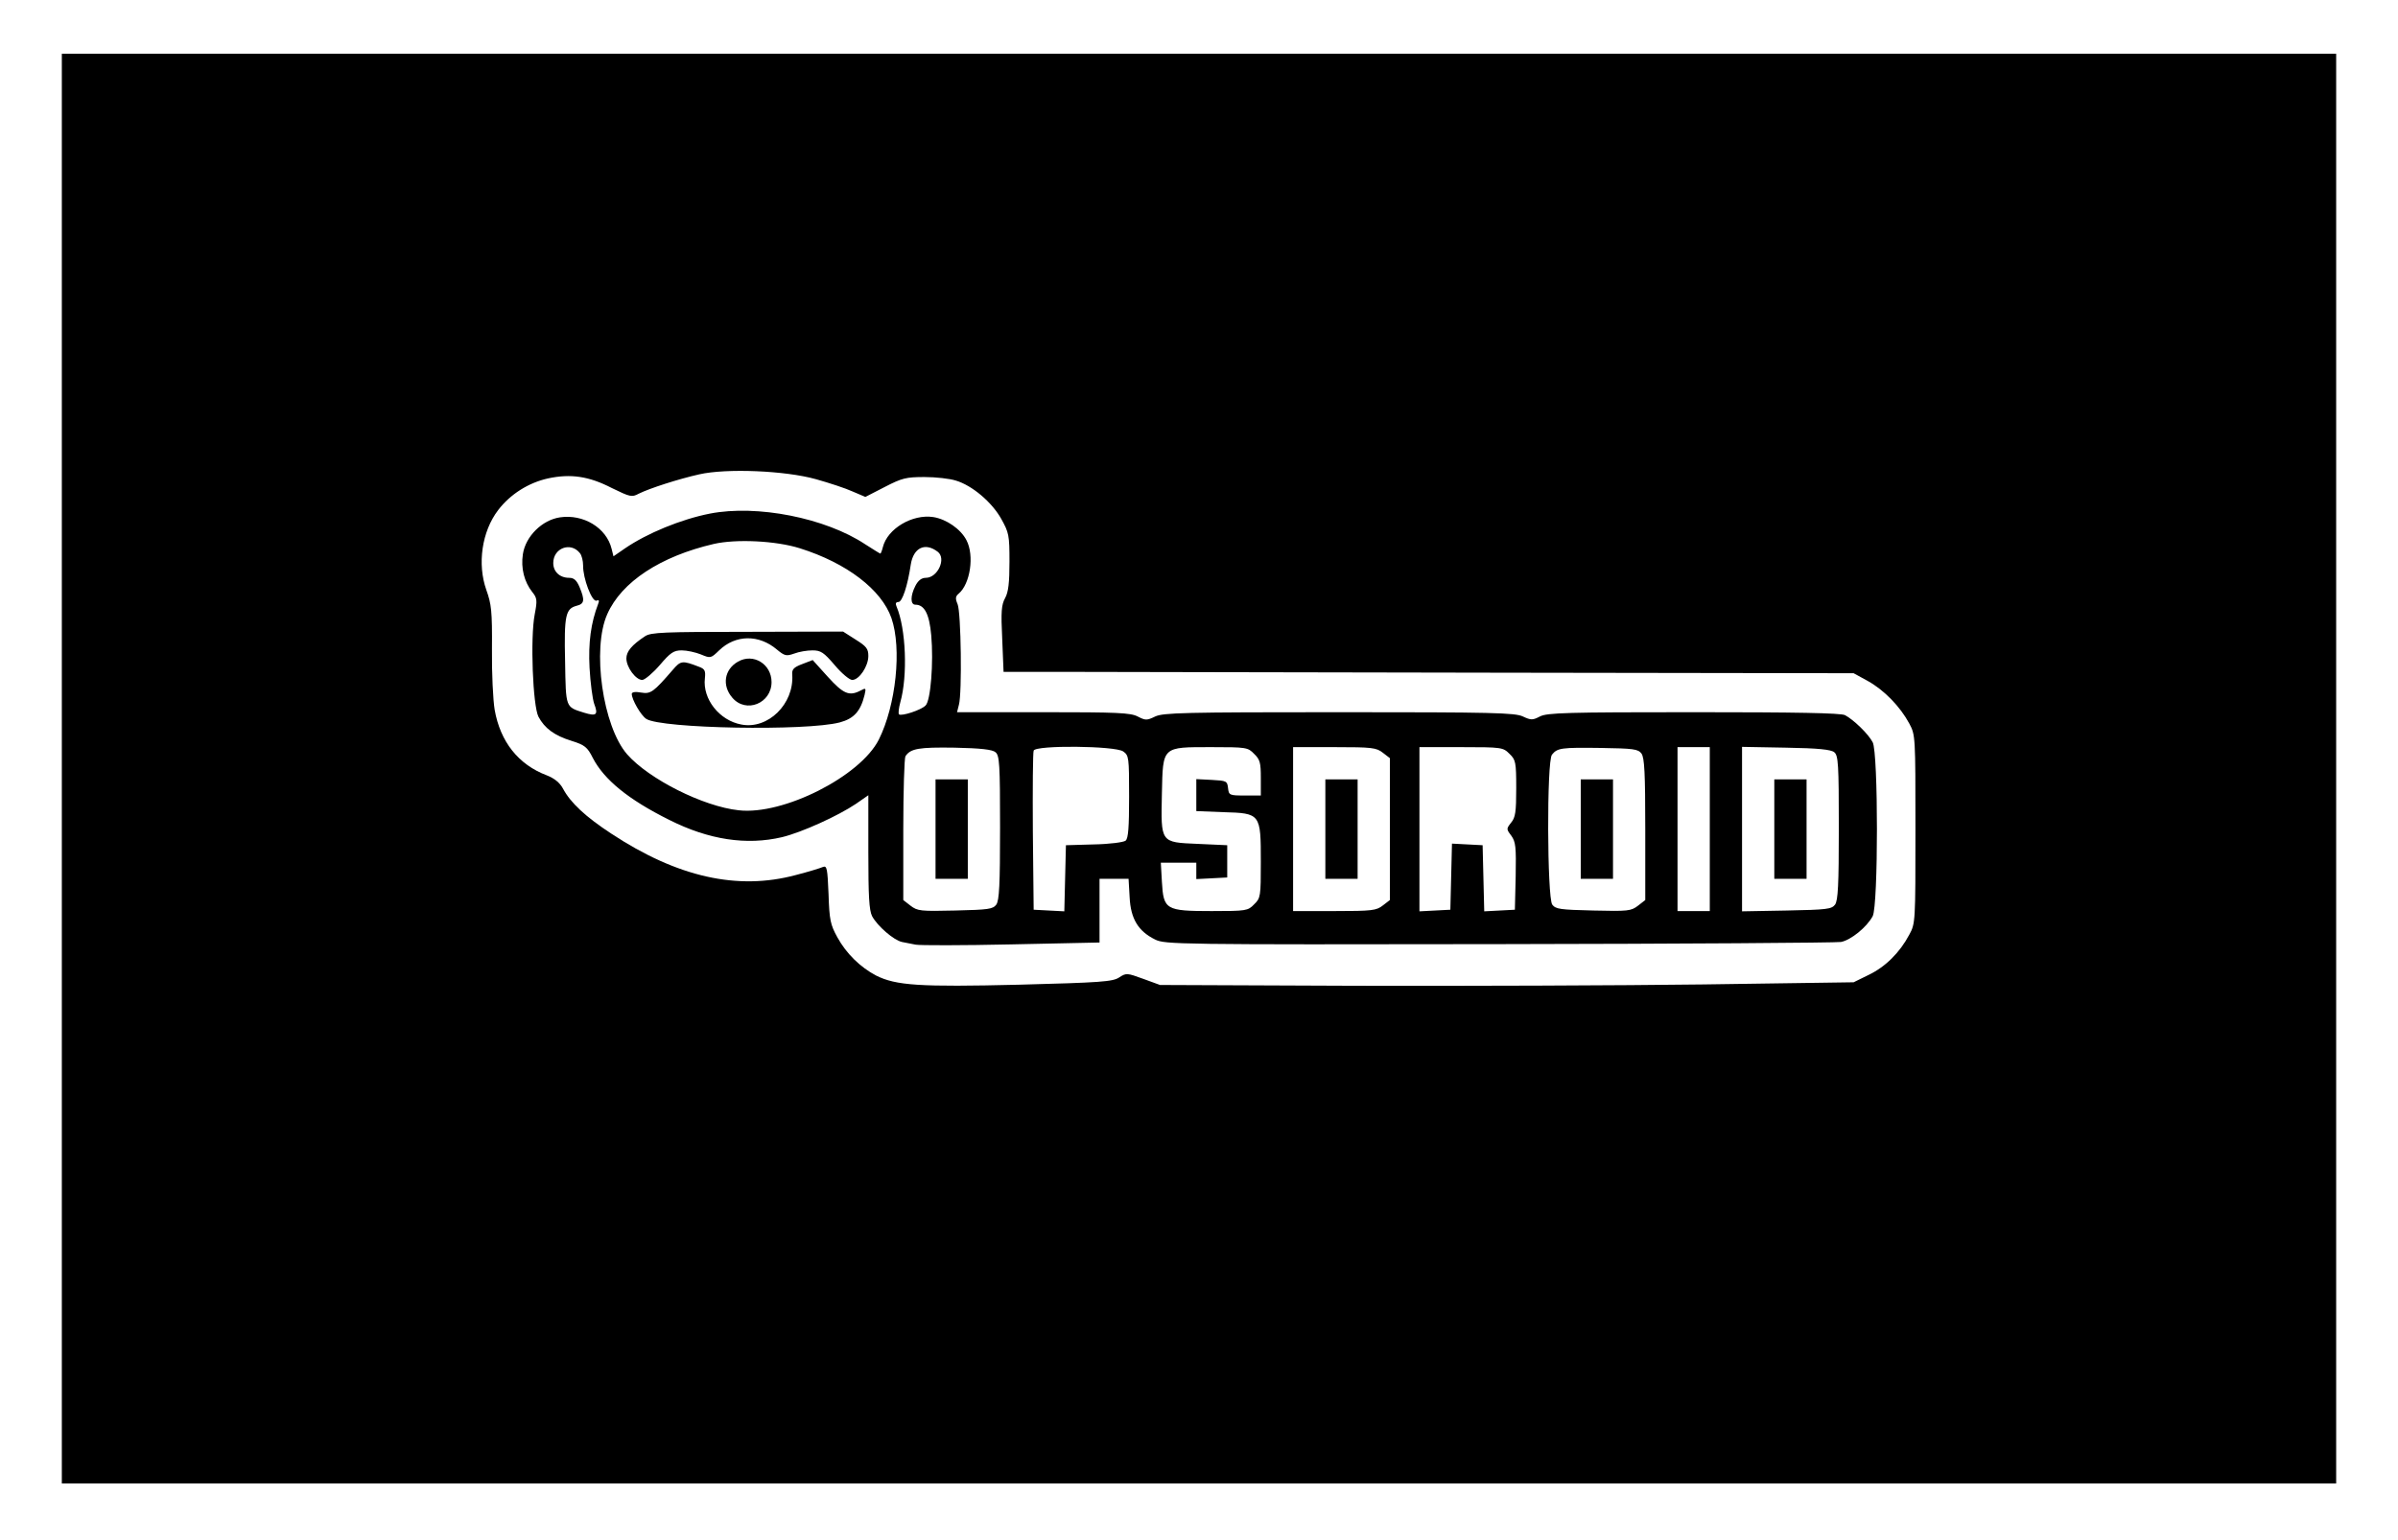
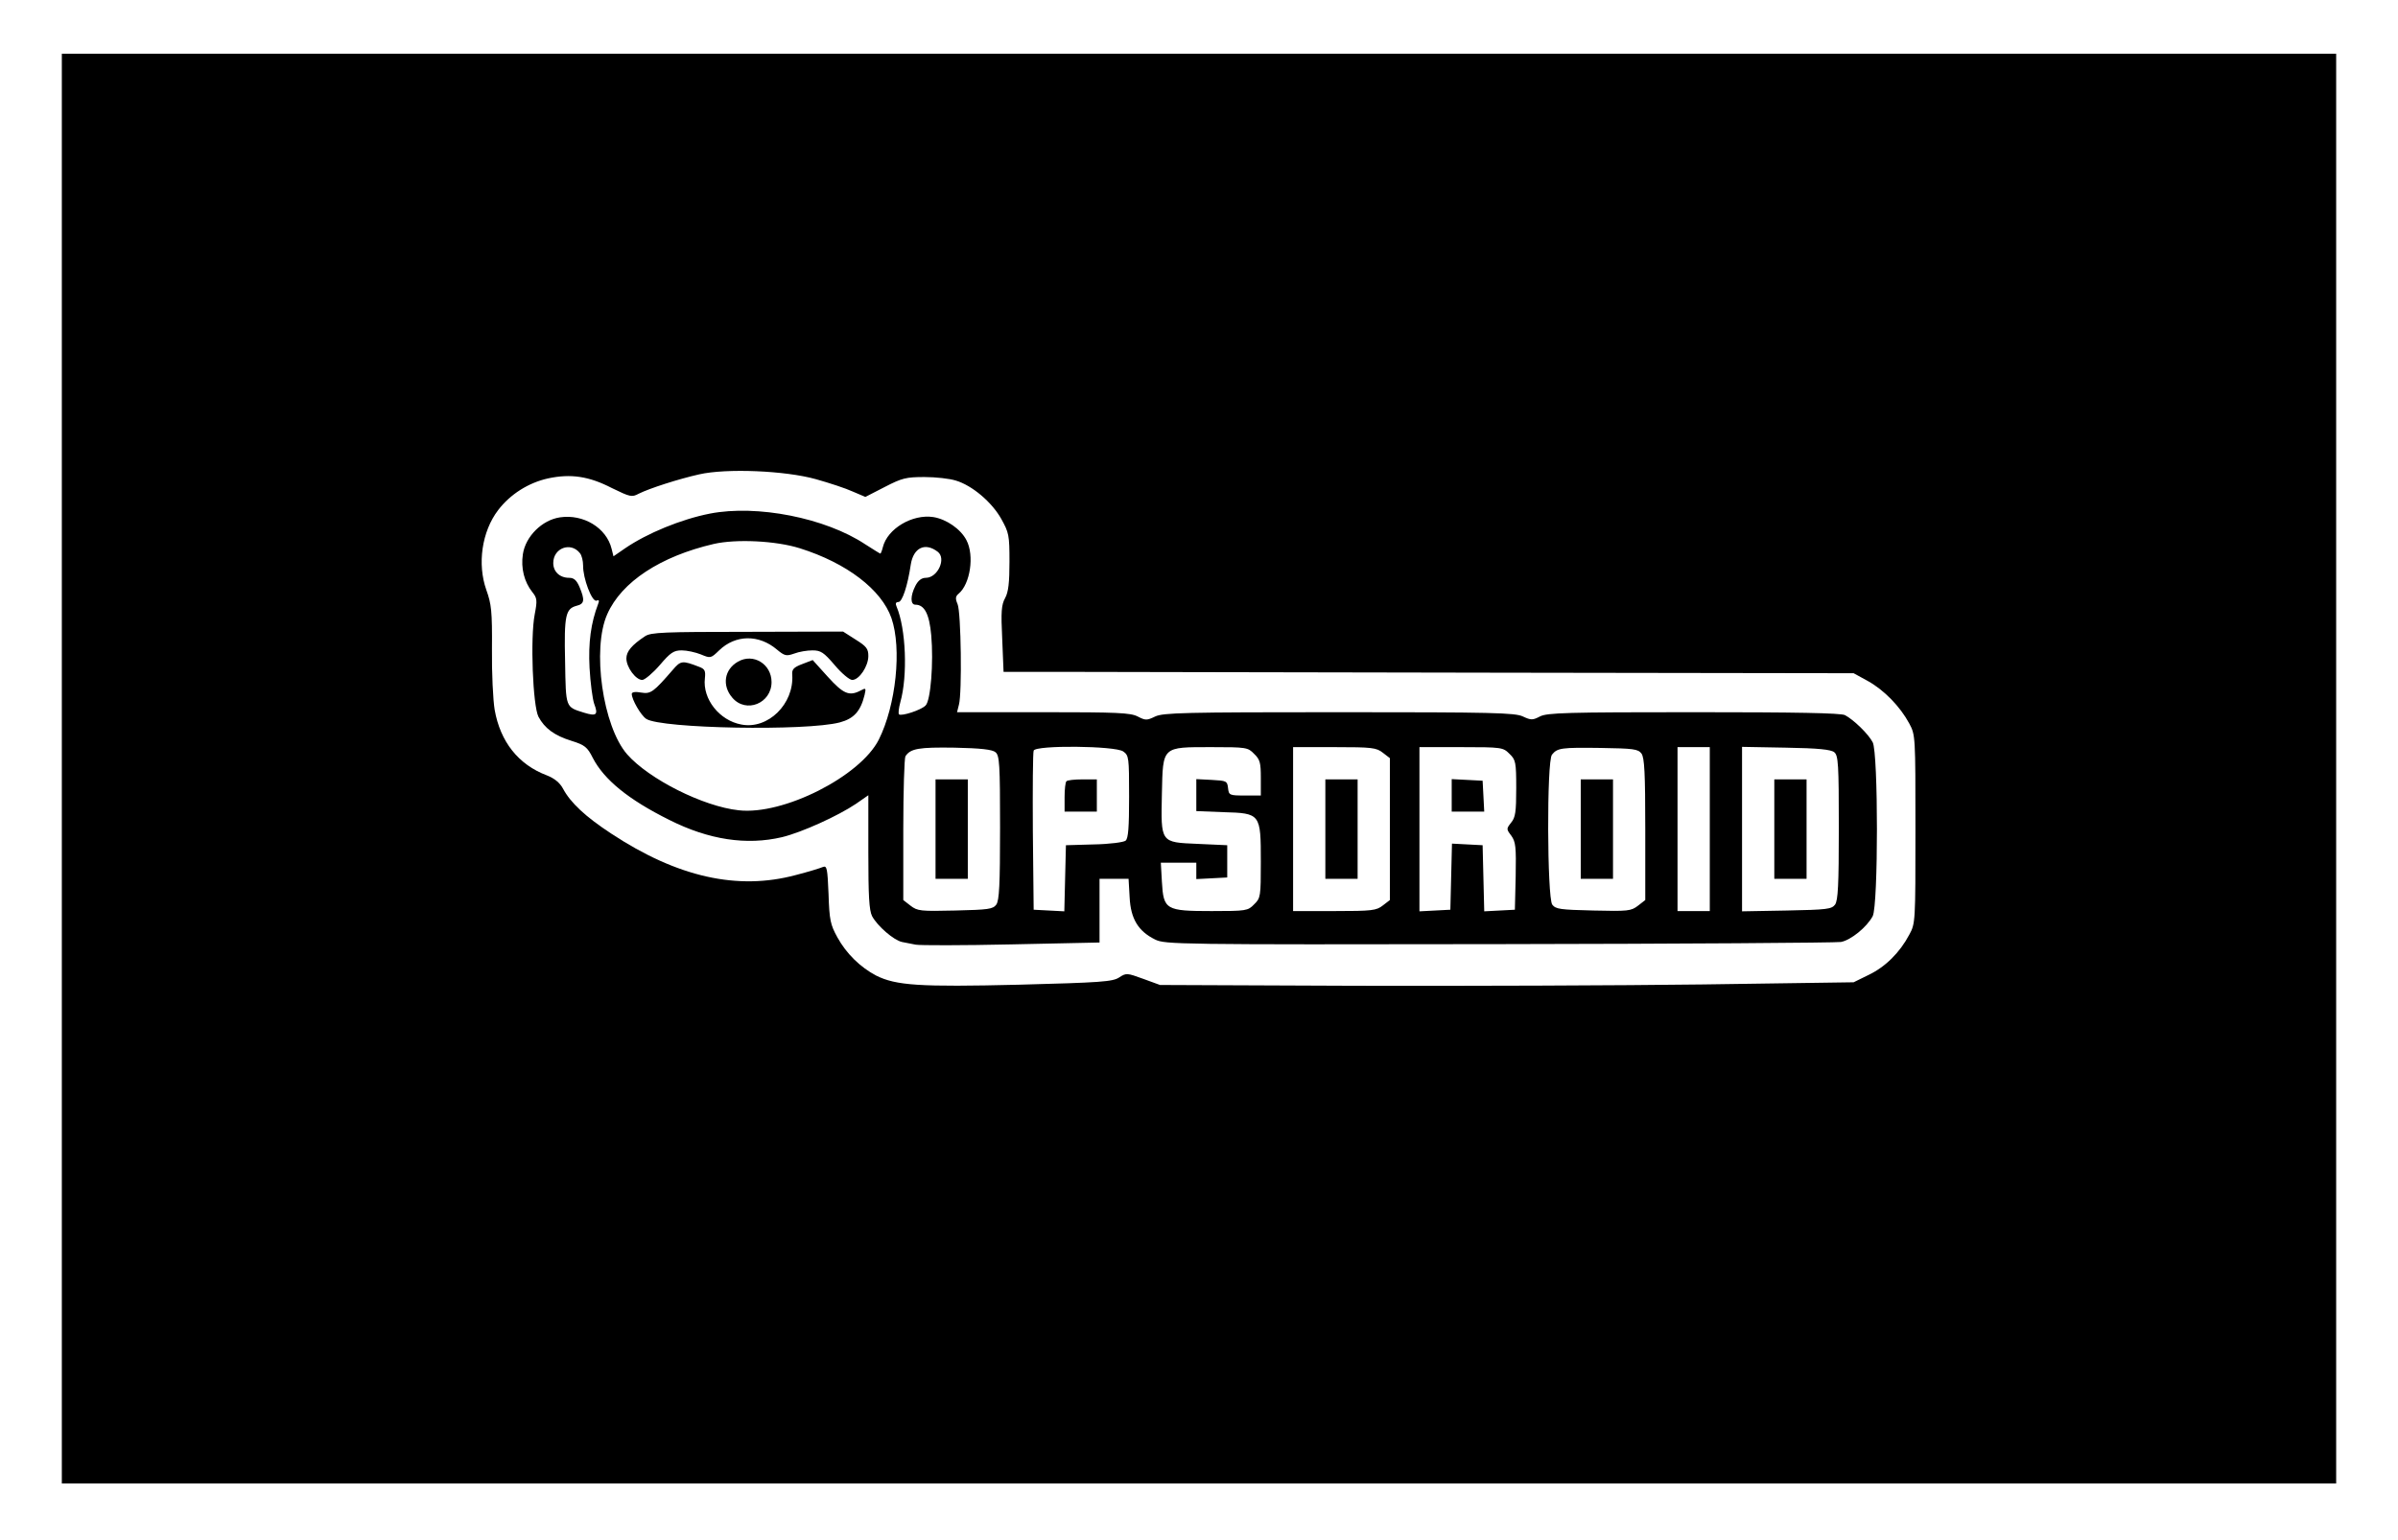
<svg xmlns="http://www.w3.org/2000/svg" version="1.0" width="892pt" height="573pt" viewBox="0 0 892 573" preserveAspectRatio="xMidYMid meet">
  <g transform="translate(0,573) scale(0.1,-0.1)" fill="#000000" stroke="none">
    <path d="M230 2870 l0 -2660 4230 0 4230 0 0 2660 0 2660 -4230 0 -4230 0 0 -2660z m2805 1077 c50 -14 111 -34 137 -46 l47 -20 72 37 c64 33 79 37 148 37 42 0 94 -6 116 -13 61 -18 134 -80 169 -142 29 -52 31 -61 31 -160 0 -78 -4 -113 -16 -135 -14 -25 -16 -51 -11 -152 l5 -123 251 0 c138 0 850 -2 1581 -3 l1330 -2 53 -29 c61 -34 120 -95 154 -158 23 -43 23 -46 23 -393 0 -346 0 -351 -23 -393 -35 -66 -88 -119 -150 -149 l-57 -28 -560 -8 c-308 -4 -888 -6 -1290 -5 l-730 3 -63 23 c-60 22 -63 22 -89 5 -24 -16 -69 -19 -373 -27 -370 -9 -457 -3 -531 34 -59 31 -111 82 -144 142 -26 47 -30 65 -33 161 -4 96 -6 107 -21 101 -9 -4 -54 -18 -101 -30 -216 -58 -440 -8 -686 154 -96 63 -152 115 -180 168 -12 22 -32 38 -60 49 -106 40 -173 125 -194 244 -6 36 -11 137 -10 226 1 141 -2 167 -21 220 -34 96 -17 217 44 297 45 59 113 102 186 118 84 18 152 8 237 -36 68 -33 74 -35 100 -21 40 20 149 55 225 72 101 23 320 14 434 -18z" />
    <path d="M2641 3819 c-107 -21 -234 -73 -317 -130 l-42 -29 -7 28 c-19 78 -105 130 -192 117 -67 -10 -128 -71 -138 -137 -8 -52 5 -103 35 -141 18 -22 19 -31 9 -83 -17 -88 -7 -341 14 -381 23 -43 59 -70 124 -90 48 -15 58 -23 78 -63 42 -81 132 -155 285 -231 147 -74 287 -95 419 -64 74 18 208 79 275 124 l46 32 0 -211 c0 -165 3 -217 14 -239 20 -37 80 -89 111 -96 14 -3 37 -7 51 -10 15 -3 174 -3 355 1 l329 7 0 119 0 118 54 0 54 0 4 -69 c4 -80 32 -126 95 -157 37 -18 80 -19 1278 -17 682 1 1255 5 1273 8 37 7 96 55 118 96 21 41 21 607 0 647 -16 31 -71 84 -103 101 -15 8 -183 11 -563 11 -470 0 -546 -2 -572 -16 -27 -14 -33 -14 -63 0 -29 14 -113 16 -684 16 -577 0 -654 -2 -684 -16 -31 -15 -36 -15 -65 0 -27 14 -77 16 -352 16 l-320 0 7 28 c12 43 8 343 -5 374 -9 21 -8 29 4 39 43 36 59 142 29 199 -21 41 -74 78 -123 86 -78 12 -171 -43 -188 -112 -3 -13 -8 -24 -9 -24 -2 0 -27 16 -57 35 -148 98 -402 148 -577 114z m334 -129 c175 -55 304 -154 341 -260 39 -113 17 -324 -47 -452 -69 -137 -356 -282 -521 -263 -132 14 -334 116 -415 208 -91 104 -132 393 -74 522 53 120 198 215 396 261 83 19 231 12 320 -16z m-818 -18 c7 -8 12 -29 12 -46 -1 -47 33 -137 50 -131 9 4 11 0 6 -12 -27 -71 -37 -144 -32 -238 3 -55 11 -115 17 -133 16 -42 9 -48 -37 -34 -70 22 -68 16 -71 191 -4 172 2 196 43 207 29 7 31 21 11 69 -11 26 -21 35 -39 35 -35 0 -59 23 -59 55 0 56 65 80 99 37z m1331 5 c33 -25 0 -97 -44 -97 -16 0 -29 -10 -39 -30 -19 -37 -19 -70 0 -70 34 0 52 -35 59 -114 9 -100 -2 -243 -21 -261 -16 -17 -90 -41 -99 -33 -3 4 -1 23 5 45 28 99 21 274 -14 356 -5 11 -3 17 7 17 14 0 34 59 46 140 10 62 53 83 100 47z m215 -746 c15 -12 17 -45 17 -280 0 -215 -3 -271 -14 -287 -13 -17 -29 -19 -153 -22 -129 -3 -140 -2 -166 18 l-27 21 0 262 c0 144 4 267 8 273 19 29 50 34 183 32 97 -2 141 -7 152 -17z m475 3 c21 -15 22 -21 22 -168 0 -114 -3 -156 -13 -164 -7 -6 -60 -13 -118 -14 l-104 -3 -3 -123 -3 -123 -57 3 -57 3 -3 290 c-1 159 0 295 3 302 7 21 303 18 333 -3z m487 -9 c22 -21 25 -33 25 -90 l0 -65 -59 0 c-58 0 -60 1 -63 28 -3 26 -6 27 -60 30 l-58 3 0 -60 0 -59 101 -4 c138 -4 139 -5 139 -185 0 -129 -1 -135 -25 -158 -23 -24 -29 -25 -158 -25 -171 0 -179 5 -185 109 l-4 71 66 0 66 0 0 -30 0 -31 58 3 57 3 0 60 0 60 -110 5 c-139 6 -137 3 -133 188 4 176 -1 172 185 172 129 0 135 -1 158 -25z m479 4 l26 -20 0 -264 0 -264 -26 -20 c-24 -19 -40 -21 -180 -21 l-154 0 0 305 0 305 154 0 c140 0 156 -2 180 -21z m471 -4 c23 -22 25 -31 25 -128 0 -88 -3 -109 -19 -128 -18 -23 -18 -24 1 -49 16 -23 18 -41 16 -150 l-3 -125 -57 -3 -57 -3 -3 123 -3 123 -57 3 -57 3 -3 -123 -3 -123 -57 -3 -58 -3 0 306 0 305 155 0 c152 0 156 -1 180 -25z m491 1 c11 -16 14 -72 14 -282 l0 -263 -27 -21 c-26 -20 -37 -21 -166 -18 -124 3 -140 5 -153 22 -19 27 -21 534 -1 558 20 25 35 27 180 25 124 -2 140 -4 153 -21z m254 -281 l0 -305 -60 0 -60 0 0 305 0 305 60 0 60 0 0 -305z m463 286 c15 -12 17 -45 17 -280 0 -215 -3 -271 -14 -287 -13 -17 -30 -19 -180 -22 l-166 -3 0 306 0 306 163 -3 c121 -2 168 -7 180 -17z" />
    <path d="M2400 3363 c-50 -33 -70 -57 -70 -83 0 -33 35 -80 59 -80 9 0 39 25 65 55 40 47 52 55 82 55 19 0 51 -7 71 -15 36 -15 37 -15 68 15 61 59 148 60 215 3 29 -24 35 -25 64 -15 18 7 48 12 68 12 31 0 42 -7 83 -55 25 -30 55 -55 65 -55 26 0 60 51 60 89 0 27 -7 36 -47 61 l-47 30 -355 -1 c-312 0 -359 -2 -381 -16z" />
    <path d="M2745 3268 c-51 -29 -60 -89 -21 -134 51 -60 146 -21 146 58 0 67 -68 109 -125 76z" />
    <path d="M2503 3238 c-72 -83 -82 -91 -118 -85 -21 4 -35 2 -35 -5 0 -21 34 -80 54 -93 55 -36 595 -46 720 -13 52 14 77 41 92 102 6 26 5 27 -14 17 -43 -23 -65 -13 -123 51 l-56 62 -39 -15 c-32 -12 -39 -20 -37 -40 7 -108 -90 -204 -189 -185 -82 15 -145 95 -136 172 3 28 0 35 -22 43 -62 24 -68 23 -97 -11z" />
    <path d="M3480 2645 l0 -185 60 0 60 0 0 185 0 185 -60 0 -60 0 0 -185z" />
+     <path d="M3967 2823 c-4 -3 -7 -30 -7 -60 l0 -53 60 0 60 0 0 60 0 60 -53 0 c-30 0 -57 -3 -60 -7z" />
    <path d="M4930 2645 l0 -185 60 0 60 0 0 185 0 185 -60 0 -60 0 0 -185z" />
+     <path d="M5400 2770 l0 -60 60 0 61 0 -3 58 -3 57 -57 3 -58 3 0 -61z" />
    <path d="M5880 2645 l0 -185 60 0 60 0 0 185 0 185 -60 0 -60 0 0 -185z" />
    <path d="M6600 2645 l0 -185 60 0 60 0 0 185 0 185 -60 0 -60 0 0 -185z" />
  </g>
</svg>
